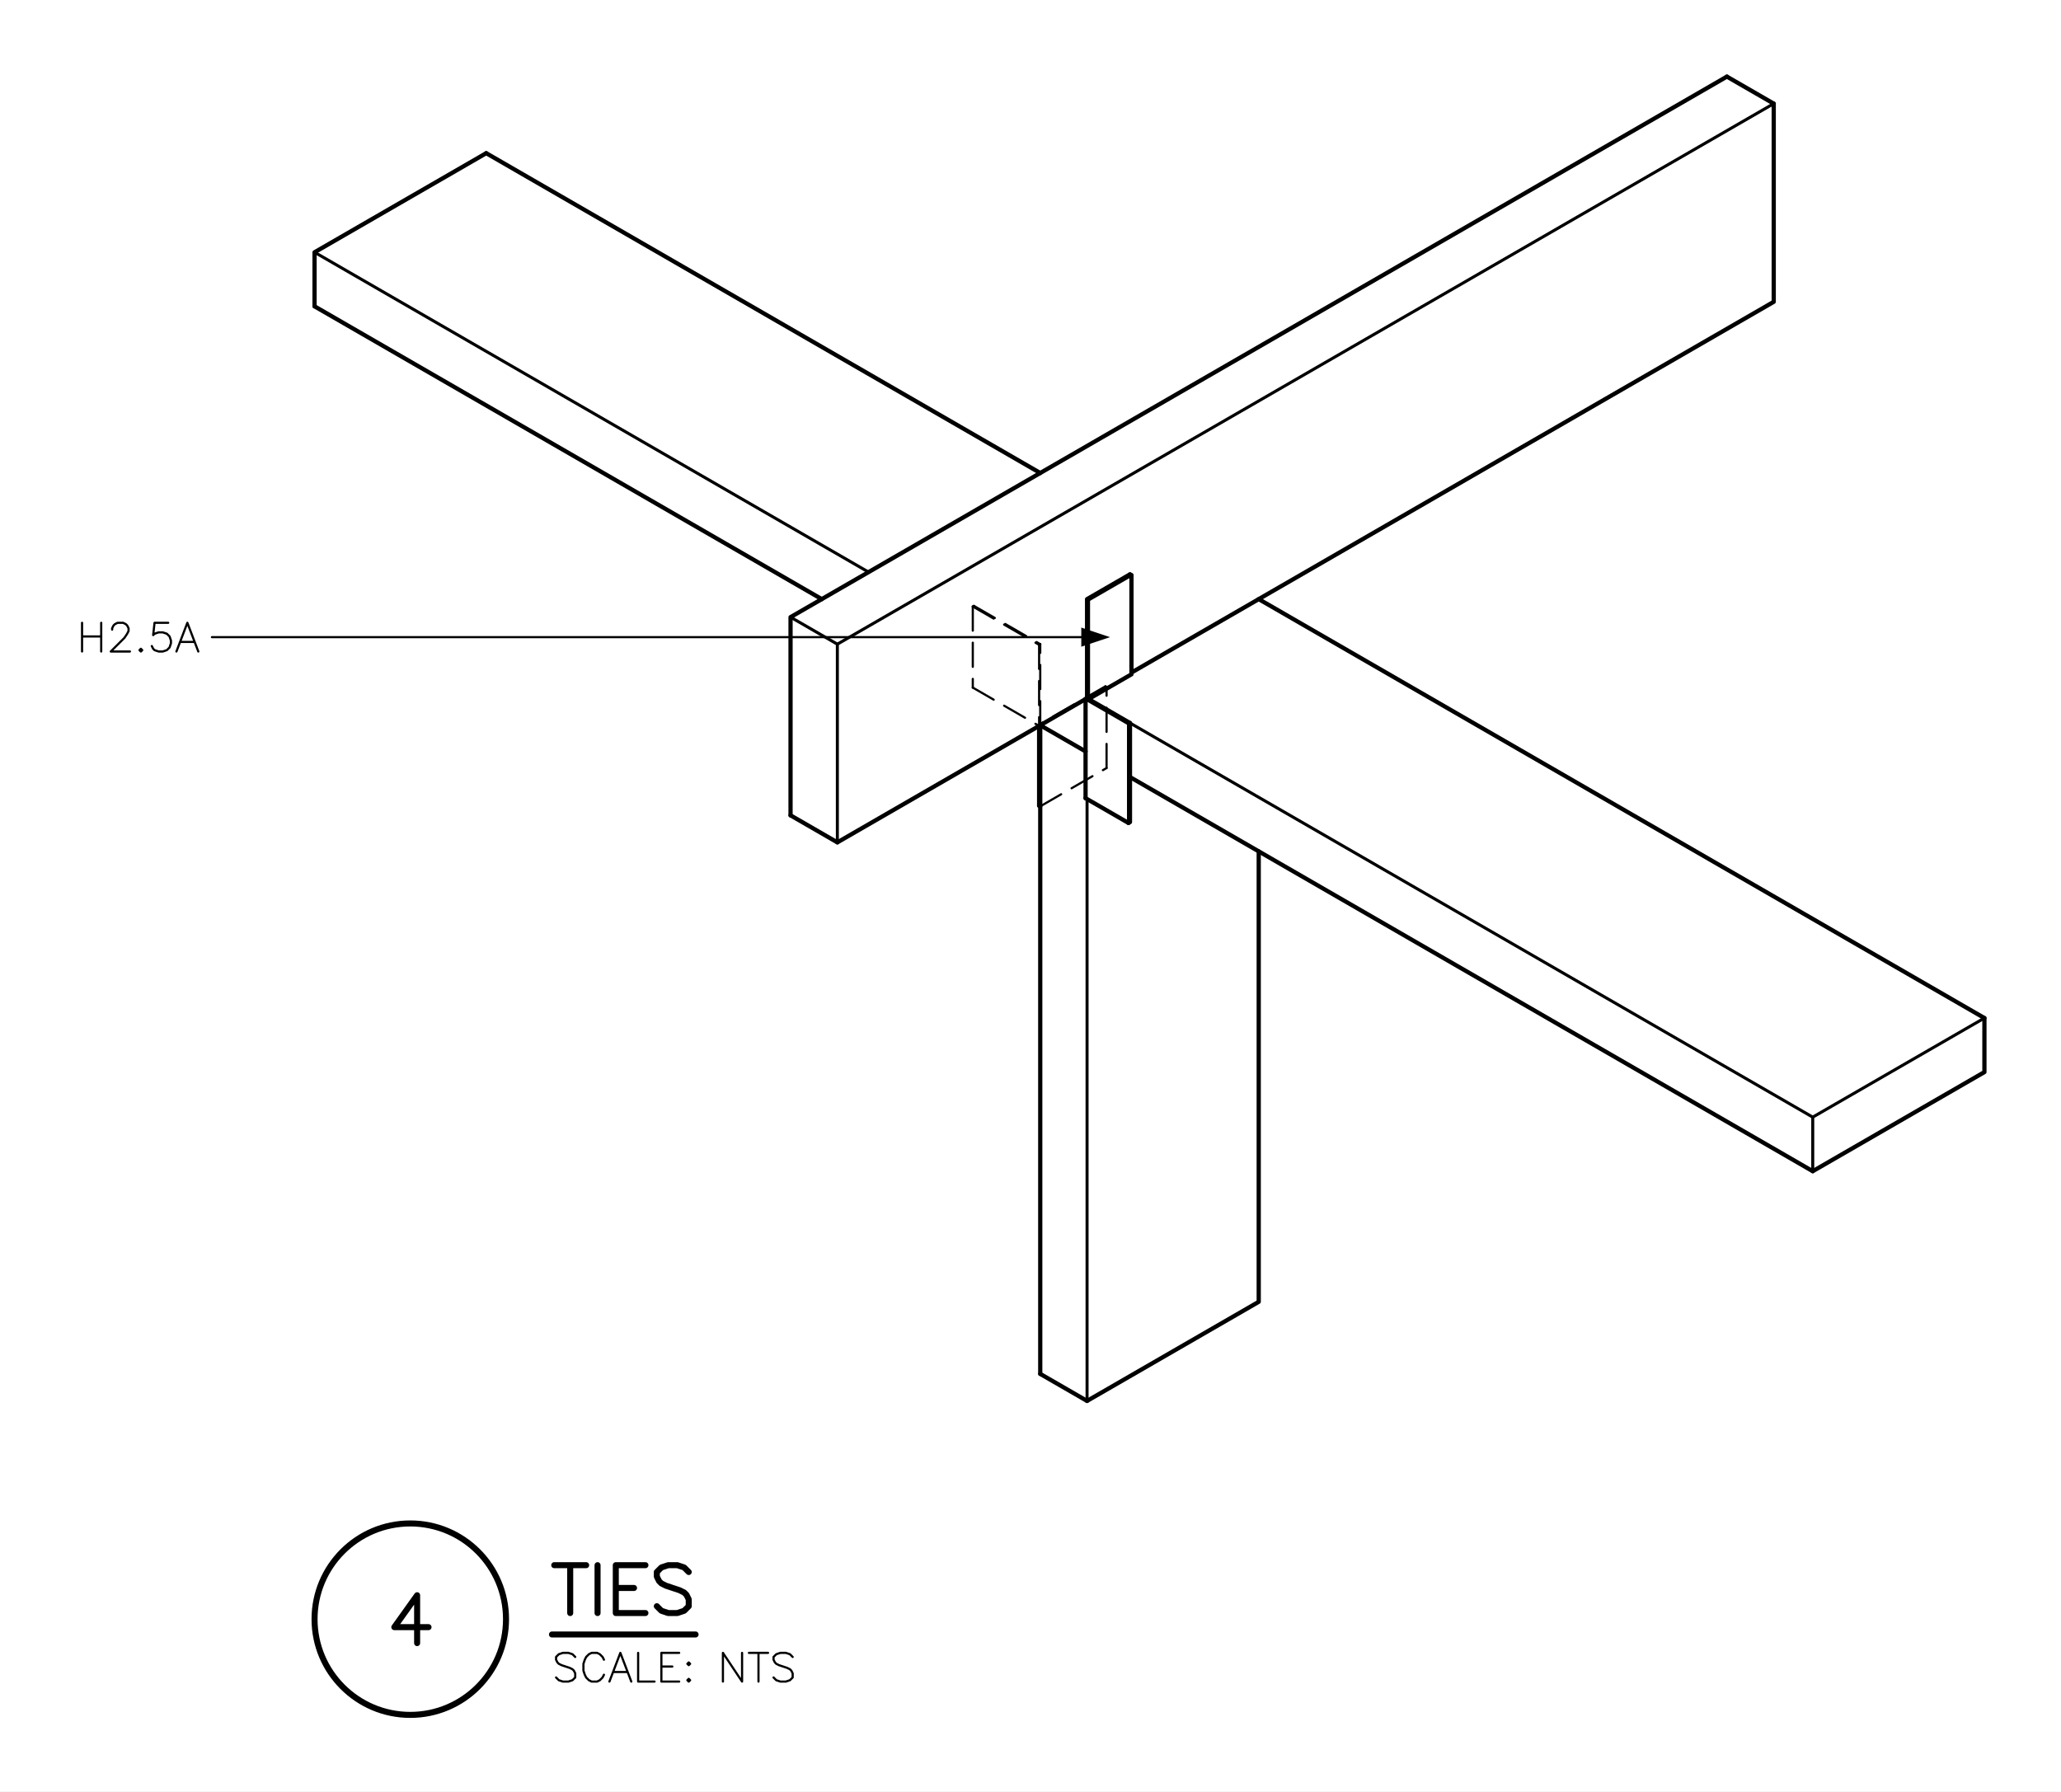
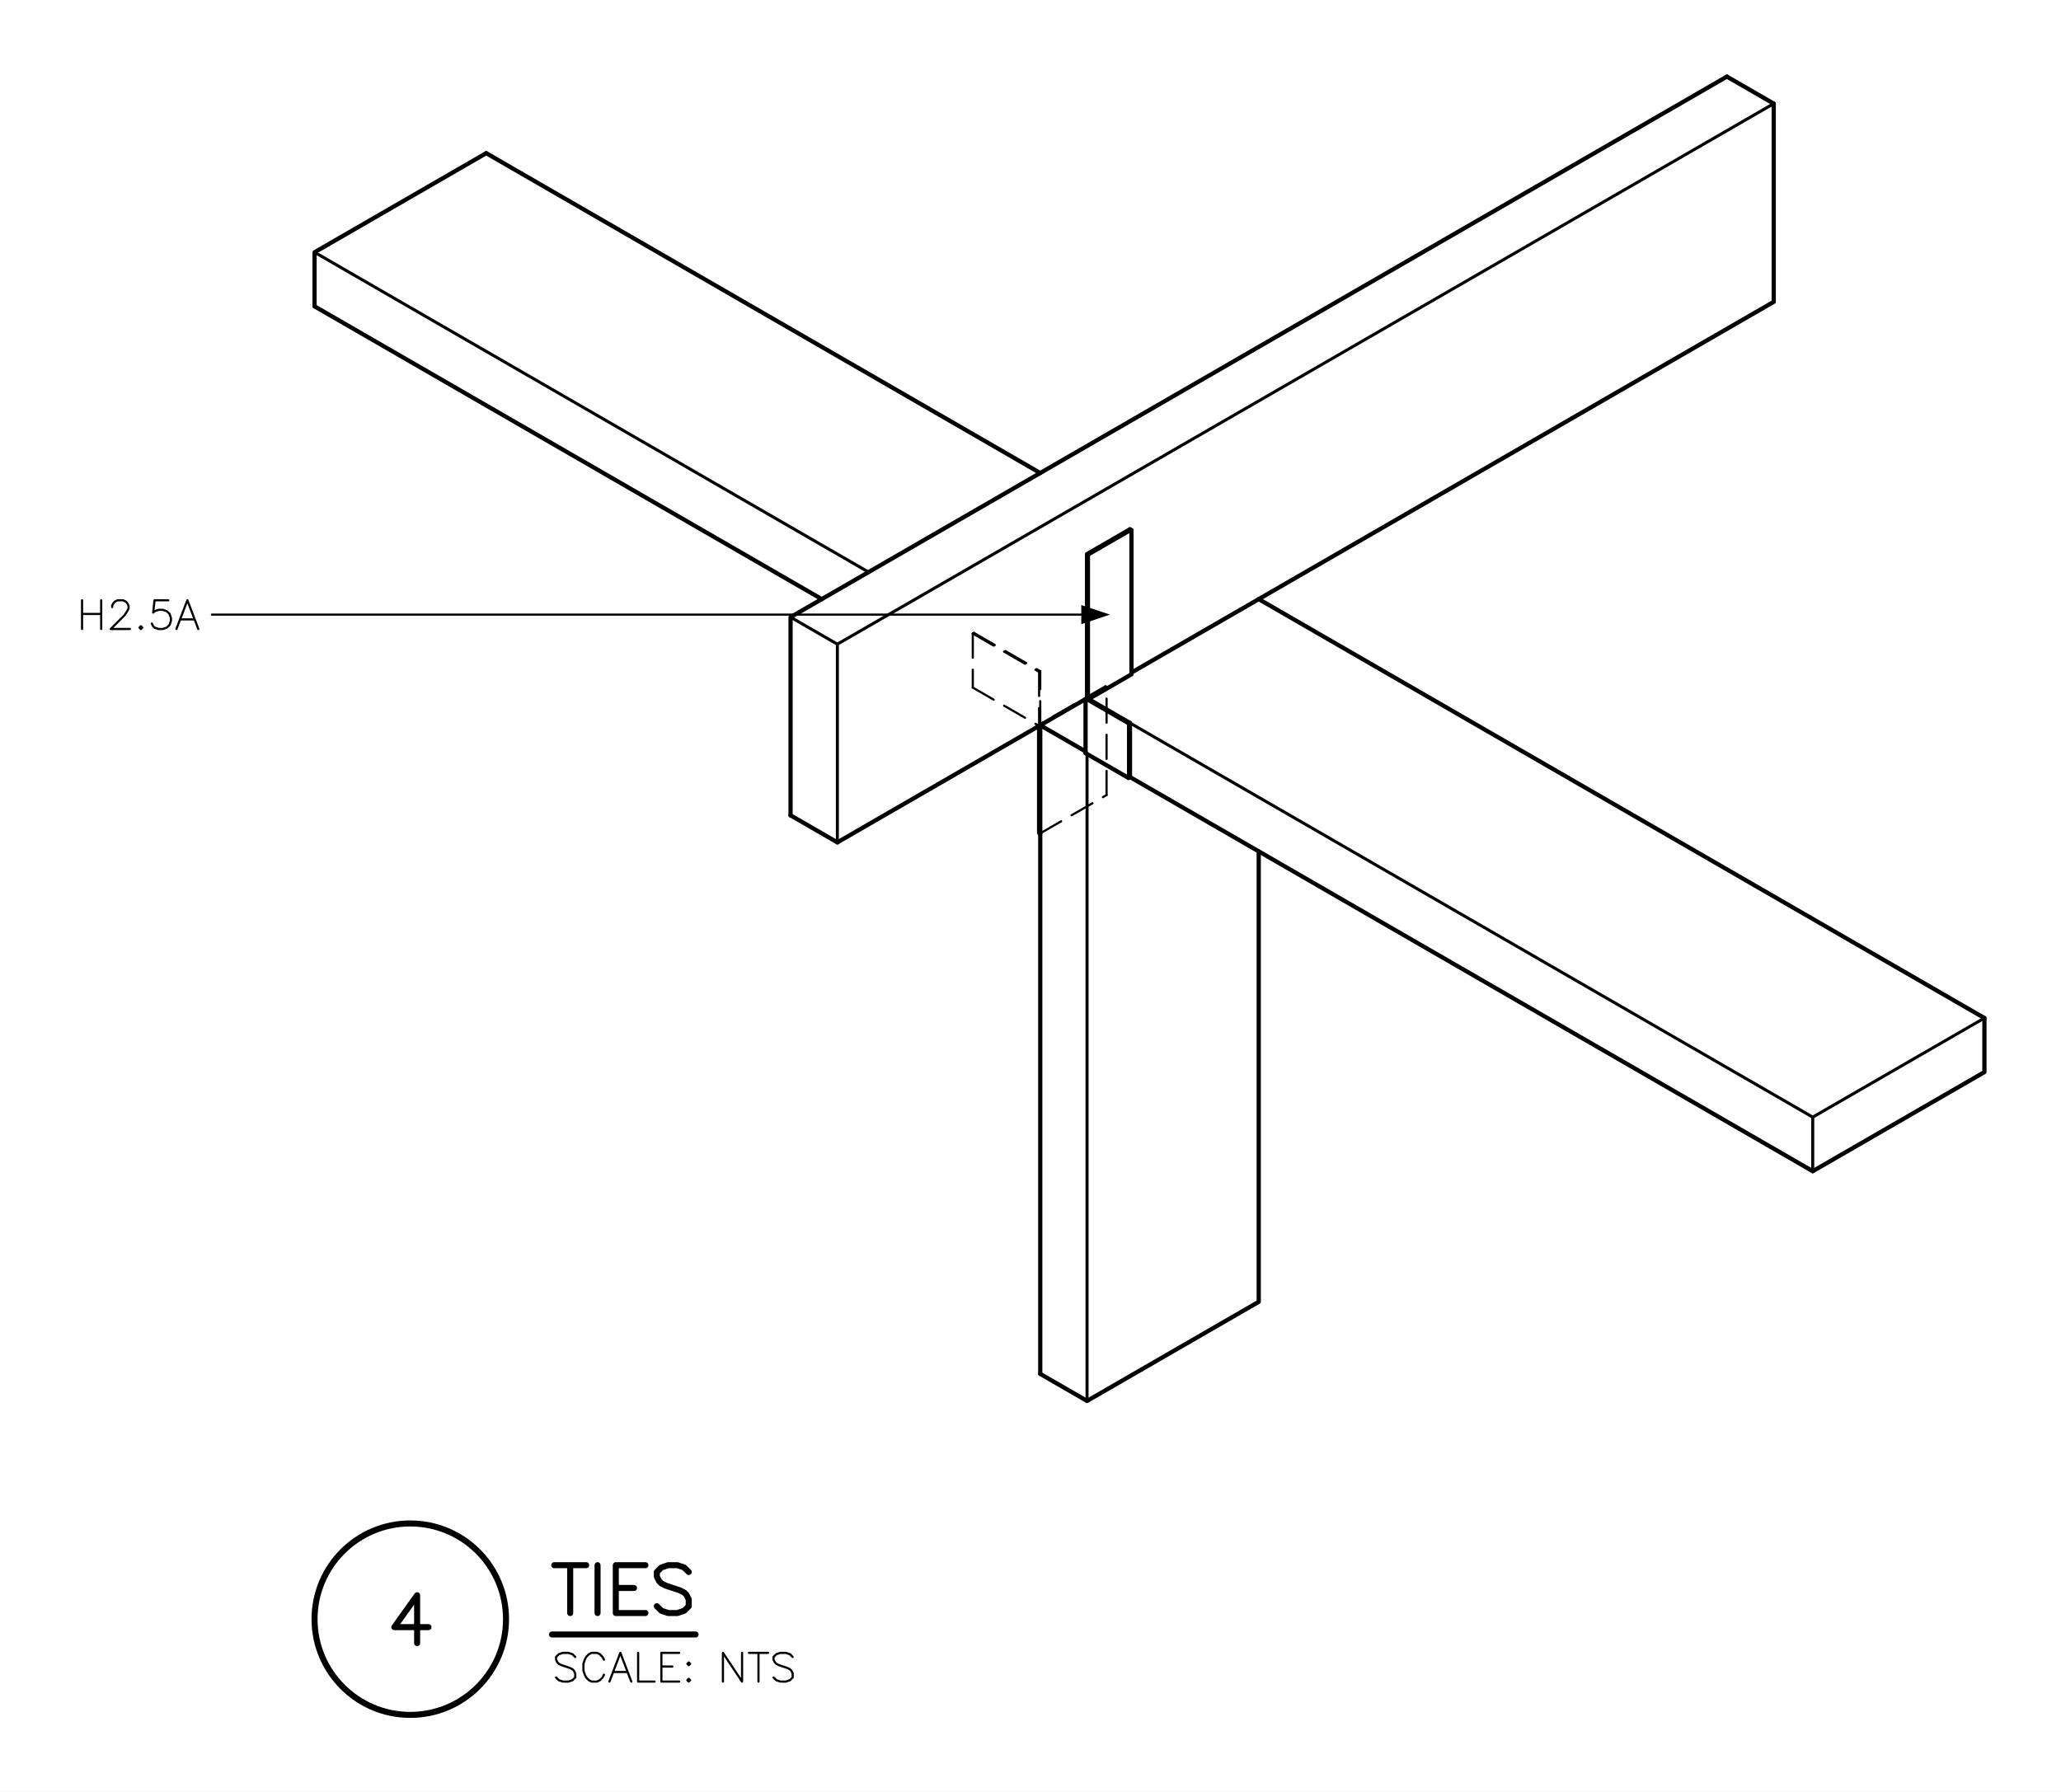
<svg xmlns="http://www.w3.org/2000/svg" width="6.728in" height="5.849in" viewBox="0 0 645.855 561.459">
  <rect width="100%" height="100%" fill="#fff" />
  <g id="S-DETL-BYND">
    <g data-src="plate">
      <path d="M621.855 319.059L568.059 350.118L568.059 367.059" fill="none" stroke="#000" stroke-linecap="round" stroke-linejoin="round" stroke-width="0.945" />
      <path d="M98.571 79.059L272.184 179.294" fill="none" stroke="#000" stroke-linecap="round" stroke-linejoin="round" stroke-width="0.945" />
      <path d="M340.651 218.824L568.059 350.118" fill="none" stroke="#000" stroke-linecap="round" stroke-linejoin="round" stroke-width="0.945" />
    </g>
    <g data-src="wall">
-       <path d="M340.651 250.422L340.651 439.059" fill="none" stroke="#000" stroke-linecap="round" stroke-linejoin="round" stroke-width="0.945" />
+       <path d="M340.651 236.305L340.651 439.059" fill="none" stroke="#000" stroke-linecap="round" stroke-linejoin="round" stroke-width="0.945" />
      <path d="M325.98 227.294L340.183 235.495" fill="none" stroke="#000" stroke-linecap="round" stroke-linejoin="round" stroke-width="0.945" />
    </g>
    <g data-src="rafter">
      <path d="M555.833 32.471L262.403 201.882L262.403 264" fill="none" stroke="#000" stroke-linecap="round" stroke-linejoin="round" stroke-width="0.945" />
      <path d="M247.732 193.412L262.403 201.882" fill="none" stroke="#000" stroke-linecap="round" stroke-linejoin="round" stroke-width="0.945" />
    </g>
    <g data-src="h25">
-       <path d="M354.567 180.27L341.119 188.035L341.119 219.093" fill="none" stroke="#000" stroke-linecap="round" stroke-linejoin="round" stroke-width="0.945" />
-       <path d="M340.651 187.765L341.119 188.035" fill="none" stroke="#000" stroke-linecap="round" stroke-linejoin="round" stroke-width="0.945" />
-       <path d="M354.1 226.588L353.632 226.858L353.632 257.917" fill="none" stroke="#000" stroke-linecap="round" stroke-linejoin="round" stroke-width="0.945" />
+       <path d="M354.567 166.152L341.119 173.917L341.119 219.093" fill="none" stroke="#000" stroke-linecap="round" stroke-linejoin="round" stroke-width="0.945" />
+       <path d="M340.651 173.647L341.119 173.917" fill="none" stroke="#000" stroke-linecap="round" stroke-linejoin="round" stroke-width="0.945" />
+       <path d="M354.1 226.588L353.632 226.858L353.632 243.799" fill="none" stroke="#000" stroke-linecap="round" stroke-linejoin="round" stroke-width="0.945" />
      <path d="M340.183 219.093L353.632 226.858" fill="none" stroke="#000" stroke-linecap="round" stroke-linejoin="round" stroke-width="0.945" />
    </g>
    <g data-src="rsp">
-       <path d="M325.98 227.294L325.98 252.706" fill="none" stroke="#000" stroke-linecap="round" stroke-linejoin="round" stroke-width="0.945" />
+       <path d="M325.98 227.294L325.98 261.176" fill="none" stroke="#000" stroke-linecap="round" stroke-linejoin="round" stroke-width="0.945" />
    </g>
  </g>
  <g id="S-DETL-CUT">
    <g data-src="plate">
      <path d="M568.059 367.059L621.855 336L621.855 319.059" fill="none" stroke="#000" stroke-linecap="round" stroke-linejoin="round" stroke-width="1.323" />
      <path d="M152.367 48L98.571 79.059L98.571 96" fill="none" stroke="#000" stroke-linecap="round" stroke-linejoin="round" stroke-width="1.323" />
      <path d="M98.571 96L257.513 187.765" fill="none" stroke="#000" stroke-linecap="round" stroke-linejoin="round" stroke-width="1.323" />
      <path d="M325.98 227.294L340.183 235.495" fill="none" stroke="#000" stroke-linecap="round" stroke-linejoin="round" stroke-width="1.323" />
      <path d="M354.1 243.529L568.059 367.059" fill="none" stroke="#000" stroke-linecap="round" stroke-linejoin="round" stroke-width="1.323" />
      <path d="M152.367 48L325.98 148.235" fill="none" stroke="#000" stroke-linecap="round" stroke-linejoin="round" stroke-width="1.323" />
      <path d="M394.446 187.765L621.855 319.059" fill="none" stroke="#000" stroke-linecap="round" stroke-linejoin="round" stroke-width="1.323" />
    </g>
    <g data-src="wall">
      <path d="M340.651 439.059L394.446 408L394.446 266.824" fill="none" stroke="#000" stroke-linecap="round" stroke-linejoin="round" stroke-width="1.323" />
      <path d="M325.98 227.294L325.98 430.588" fill="none" stroke="#000" stroke-linecap="round" stroke-linejoin="round" stroke-width="1.323" />
      <path d="M325.98 430.588L340.651 439.059" fill="none" stroke="#000" stroke-linecap="round" stroke-linejoin="round" stroke-width="1.323" />
    </g>
    <g data-src="rafter">
      <path d="M262.403 264L340.651 218.824" fill="none" stroke="#000" stroke-linecap="round" stroke-linejoin="round" stroke-width="1.323" />
      <path d="M354.567 210.789L555.833 94.588L555.833 32.471" fill="none" stroke="#000" stroke-linecap="round" stroke-linejoin="round" stroke-width="1.323" />
      <path d="M541.161 24L247.732 193.412L247.732 255.529" fill="none" stroke="#000" stroke-linecap="round" stroke-linejoin="round" stroke-width="1.323" />
      <path d="M247.732 255.529L262.403 264" fill="none" stroke="#000" stroke-linecap="round" stroke-linejoin="round" stroke-width="1.323" />
      <path d="M541.161 24L555.833 32.471" fill="none" stroke="#000" stroke-linecap="round" stroke-linejoin="round" stroke-width="1.323" />
    </g>
    <g data-src="h25">
-       <path d="M341.119 219.093L354.567 211.329L354.567 180.27" fill="none" stroke="#000" stroke-linecap="round" stroke-linejoin="round" stroke-width="1.323" />
-       <path d="M354.1 180L340.651 187.765L340.651 218.824" fill="none" stroke="#000" stroke-linecap="round" stroke-linejoin="round" stroke-width="1.323" />
+       <path d="M341.119 219.093L354.567 211.329L354.567 166.152" fill="none" stroke="#000" stroke-linecap="round" stroke-linejoin="round" stroke-width="1.323" />
+       <path d="M354.1 165.882L340.651 173.647L340.651 218.824" fill="none" stroke="#000" stroke-linecap="round" stroke-linejoin="round" stroke-width="1.323" />
      <path d="M340.651 218.824L341.119 219.093" fill="none" stroke="#000" stroke-linecap="round" stroke-linejoin="round" stroke-width="1.323" />
-       <path d="M354.1 180L354.567 180.27" fill="none" stroke="#000" stroke-linecap="round" stroke-linejoin="round" stroke-width="1.323" />
-       <path d="M340.651 218.824L340.183 219.093L340.183 250.152" fill="none" stroke="#000" stroke-linecap="round" stroke-linejoin="round" stroke-width="1.323" />
-       <path d="M353.632 257.917L354.1 257.647L354.1 226.588" fill="none" stroke="#000" stroke-linecap="round" stroke-linejoin="round" stroke-width="1.323" />
+       <path d="M354.1 165.882L354.567 166.152" fill="none" stroke="#000" stroke-linecap="round" stroke-linejoin="round" stroke-width="1.323" />
+       <path d="M340.651 218.824L340.183 219.093L340.183 236.035" fill="none" stroke="#000" stroke-linecap="round" stroke-linejoin="round" stroke-width="1.323" />
+       <path d="M353.632 243.799L354.1 243.529L354.1 226.588" fill="none" stroke="#000" stroke-linecap="round" stroke-linejoin="round" stroke-width="1.323" />
      <path d="M340.651 218.824L354.1 226.588" fill="none" stroke="#000" stroke-linecap="round" stroke-linejoin="round" stroke-width="1.323" />
-       <path d="M340.183 250.152L353.632 257.917" fill="none" stroke="#000" stroke-linecap="round" stroke-linejoin="round" stroke-width="1.323" />
+       <path d="M340.183 236.035L353.632 243.799" fill="none" stroke="#000" stroke-linecap="round" stroke-linejoin="round" stroke-width="1.323" />
    </g>
    <g data-src="rsp">
-       <path d="M325.628 227.497L325.628 252.503" fill="none" stroke="#000" stroke-linecap="round" stroke-linejoin="round" stroke-width="1.323" />
-       <path d="M325.628 252.503L325.98 252.706" fill="none" stroke="#000" stroke-linecap="round" stroke-linejoin="round" stroke-width="1.323" />
+       <path d="M325.628 227.497L325.628 260.974" fill="none" stroke="#000" stroke-linecap="round" stroke-linejoin="round" stroke-width="1.323" />
+       <path d="M325.628 260.974L325.98 261.176" fill="none" stroke="#000" stroke-linecap="round" stroke-linejoin="round" stroke-width="1.323" />
    </g>
  </g>
  <g id="S-DETL-HIDN">
    <g data-src="rsp">
-       <path d="M325.98 252.706L346.764 240.706" fill="none" stroke="#000" stroke-linecap="round" stroke-linejoin="round" stroke-width="0.68" stroke-dasharray="7.559 3.78" />
-       <path d="M346.764 240.706L346.764 215.294" fill="none" stroke="#000" stroke-linecap="round" stroke-linejoin="round" stroke-width="0.68" stroke-dasharray="7.559 3.78" />
+       <path d="M325.98 261.176L346.764 249.176" fill="none" stroke="#000" stroke-linecap="round" stroke-linejoin="round" stroke-width="0.68" stroke-dasharray="7.559 3.78" />
+       <path d="M346.764 249.176L346.764 215.294" fill="none" stroke="#000" stroke-linecap="round" stroke-linejoin="round" stroke-width="0.68" stroke-dasharray="7.559 3.78" />
      <path d="M346.764 215.294L325.98 227.294" fill="none" stroke="#000" stroke-linecap="round" stroke-linejoin="round" stroke-width="0.68" stroke-dasharray="7.559 3.78" />
      <path d="M346.413 215.091L325.98 226.889" fill="none" stroke="#000" stroke-linecap="round" stroke-linejoin="round" stroke-width="0.68" stroke-dasharray="7.559 3.78" />
      <path d="M346.413 215.091L346.764 215.294" fill="none" stroke="#000" stroke-linecap="round" stroke-linejoin="round" stroke-width="0.68" stroke-dasharray="7.559 3.78" />
-       <path d="M325.98 201.882L325.628 202.085" fill="none" stroke="#000" stroke-linecap="round" stroke-linejoin="round" stroke-width="0.68" stroke-dasharray="7.559 3.78" />
-       <path d="M305.195 189.882L304.844 190.085" fill="none" stroke="#000" stroke-linecap="round" stroke-linejoin="round" stroke-width="0.68" stroke-dasharray="7.559 3.78" />
-       <path d="M325.628 202.085L325.628 227.497" fill="none" stroke="#000" stroke-linecap="round" stroke-linejoin="round" stroke-width="0.68" stroke-dasharray="7.559 3.78" />
-       <path d="M304.844 190.085L304.844 215.497" fill="none" stroke="#000" stroke-linecap="round" stroke-linejoin="round" stroke-width="0.68" stroke-dasharray="7.559 3.78" />
+       <path d="M325.98 210.353L325.628 210.556" fill="none" stroke="#000" stroke-linecap="round" stroke-linejoin="round" stroke-width="0.68" stroke-dasharray="7.559 3.78" />
+       <path d="M305.195 198.353L304.844 198.556" fill="none" stroke="#000" stroke-linecap="round" stroke-linejoin="round" stroke-width="0.68" stroke-dasharray="7.559 3.78" />
+       <path d="M325.628 210.556L325.628 227.497" fill="none" stroke="#000" stroke-linecap="round" stroke-linejoin="round" stroke-width="0.68" stroke-dasharray="7.559 3.78" />
+       <path d="M304.844 198.556L304.844 215.497" fill="none" stroke="#000" stroke-linecap="round" stroke-linejoin="round" stroke-width="0.68" stroke-dasharray="7.559 3.78" />
      <path d="M325.628 227.497L325.98 227.294" fill="none" stroke="#000" stroke-linecap="round" stroke-linejoin="round" stroke-width="0.68" stroke-dasharray="7.559 3.78" />
-       <path d="M325.98 227.294L325.98 201.882" fill="none" stroke="#000" stroke-linecap="round" stroke-linejoin="round" stroke-width="0.68" stroke-dasharray="7.559 3.78" />
-       <path d="M305.195 189.882L325.98 201.882" fill="none" stroke="#000" stroke-linecap="round" stroke-linejoin="round" stroke-width="0.68" stroke-dasharray="7.559 3.78" />
-       <path d="M304.844 190.085L325.628 202.085" fill="none" stroke="#000" stroke-linecap="round" stroke-linejoin="round" stroke-width="0.68" stroke-dasharray="7.559 3.78" />
+       <path d="M325.98 227.294L325.98 210.353" fill="none" stroke="#000" stroke-linecap="round" stroke-linejoin="round" stroke-width="0.68" stroke-dasharray="7.559 3.78" />
+       <path d="M305.195 198.353L325.98 210.353" fill="none" stroke="#000" stroke-linecap="round" stroke-linejoin="round" stroke-width="0.68" stroke-dasharray="7.559 3.78" />
+       <path d="M304.844 198.556L325.628 210.556" fill="none" stroke="#000" stroke-linecap="round" stroke-linejoin="round" stroke-width="0.68" stroke-dasharray="7.559 3.78" />
      <path d="M304.844 215.497L325.628 227.497" fill="none" stroke="#000" stroke-linecap="round" stroke-linejoin="round" stroke-width="0.68" stroke-dasharray="7.559 3.78" />
    </g>
  </g>
  <g id="S-ANNO-NOTE">
    <g data-src="n1">
-       <path d="M25.714 195.182L25.714 204.182M31.714 195.182L31.714 204.182M25.714 199.467L31.714 199.467M35.143 197.325L35.143 196.896L35.571 196.039L36 195.61L36.857 195.182L38.571 195.182L39.429 195.61L39.857 196.039L40.286 196.896L40.286 197.753L39.857 198.61L39 199.896L34.714 204.182L40.714 204.182M44.143 203.325L43.714 203.753L44.143 204.182L44.571 203.753L44.143 203.325M52.714 195.182L48.429 195.182L48 199.039L48.429 198.61L49.714 198.182L51 198.182L52.286 198.61L53.143 199.467L53.571 200.753L53.571 201.61L53.143 202.896L52.286 203.753L51 204.182L49.714 204.182L48.429 203.753L48 203.325L47.571 202.467M58.714 195.182L55.286 204.182M58.714 195.182L62.143 204.182M56.571 201.182L60.857 201.182" fill="none" stroke="#000" stroke-linecap="round" stroke-linejoin="round" stroke-width="0.68" />
-       <path d="M66.411 199.682L78.411 199.682L338.843 199.682" fill="none" stroke="#000" stroke-linecap="round" stroke-linejoin="round" stroke-width="0.68" />
-       <path d="M347.843 199.682L338.843 196.682L338.843 202.682L347.843 199.682Z" fill="#000" fill-rule="evenodd" stroke="none" />
+       <path d="M25.714 188.123L25.714 197.123M31.714 188.123L31.714 197.123M25.714 192.409L31.714 192.409M35.143 190.266L35.143 189.837L35.571 188.98L36 188.551L36.857 188.123L38.571 188.123L39.429 188.551L39.857 188.98L40.286 189.837L40.286 190.694L39.857 191.551L39 192.837L34.714 197.123L40.714 197.123M44.143 196.266L43.714 196.694L44.143 197.123L44.571 196.694L44.143 196.266M52.714 188.123L48.429 188.123L48 191.98L48.429 191.551L49.714 191.123L51 191.123L52.286 191.551L53.143 192.409L53.571 193.694L53.571 194.551L53.143 195.837L52.286 196.694L51 197.123L49.714 197.123L48.429 196.694L48 196.266L47.571 195.409M58.714 188.123L55.286 197.123M58.714 188.123L62.143 197.123M56.571 194.123L60.857 194.123" fill="none" stroke="#000" stroke-linecap="round" stroke-linejoin="round" stroke-width="0.68" />
+       <path d="M66.411 192.623L78.411 192.623L338.843 192.623" fill="none" stroke="#000" stroke-linecap="round" stroke-linejoin="round" stroke-width="0.68" />
+       <path d="M347.843 192.623L338.843 189.623L338.843 195.623L347.843 192.623Z" fill="#000" fill-rule="evenodd" stroke="none" />
    </g>
  </g>
  <g id="S-ANNO-TTLB">
    <g data-src="title:I">
      <path d="M98.571 507.459A30 30 0 0 1 158.571 507.459A30 30 0 0 1 98.571 507.459Z" fill="none" stroke="#000" stroke-linecap="round" stroke-linejoin="round" stroke-width="1.89" />
      <path d="M130.714 499.959L123.571 509.959L134.286 509.959M130.714 499.959L130.714 514.959" fill="none" stroke="#000" stroke-linecap="round" stroke-linejoin="round" stroke-width="1.89" />
      <path d="M178.686 490.539L178.686 505.539M173.686 490.539L183.686 490.539M187.257 490.539L187.257 505.539M192.971 490.539L192.971 505.539M192.971 490.539L202.257 490.539M192.971 497.682L198.686 497.682M192.971 505.539L202.257 505.539M215.829 492.682L214.4 491.253L212.257 490.539L209.4 490.539L207.257 491.253L205.829 492.682L205.829 494.11L206.543 495.539L207.257 496.253L208.686 496.967L212.971 498.396L214.4 499.11L215.114 499.825L215.829 501.253L215.829 503.396L214.4 504.825L212.257 505.539L209.4 505.539L207.257 504.825L205.829 503.396" fill="none" stroke="#000" stroke-linecap="round" stroke-linejoin="round" stroke-width="1.89" />
      <path d="M172.971 512.259L217.971 512.259" fill="none" stroke="#000" stroke-linecap="round" stroke-linejoin="round" stroke-width="1.89" />
      <path d="M180.257 519.305L179.4 518.447L178.114 518.019L176.4 518.019L175.114 518.447L174.257 519.305L174.257 520.162L174.686 521.019L175.114 521.447L175.971 521.876L178.543 522.733L179.4 523.162L179.829 523.59L180.257 524.447L180.257 525.733L179.4 526.59L178.114 527.019L176.4 527.019L175.114 526.59L174.257 525.733M189.257 520.162L188.829 519.305L187.971 518.447L187.114 518.019L185.4 518.019L184.543 518.447L183.686 519.305L183.257 520.162L182.829 521.447L182.829 523.59L183.257 524.876L183.686 525.733L184.543 526.59L185.4 527.019L187.114 527.019L187.971 526.59L188.829 525.733L189.257 524.876M194.4 518.019L190.971 527.019M194.4 518.019L197.829 527.019M192.257 524.019L196.543 524.019M199.971 518.019L199.971 527.019M199.971 527.019L205.114 527.019M207.257 518.019L207.257 527.019M207.257 518.019L212.829 518.019M207.257 522.305L210.686 522.305M207.257 527.019L212.829 527.019M215.829 521.019L215.4 521.447L215.829 521.876L216.257 521.447L215.829 521.019M215.829 526.162L215.4 526.59L215.829 527.019L216.257 526.59L215.829 526.162M226.543 518.019L226.543 527.019M226.543 518.019L232.543 527.019M232.543 518.019L232.543 527.019M237.686 518.019L237.686 527.019M234.686 518.019L240.686 518.019M248.4 519.305L247.543 518.447L246.257 518.019L244.543 518.019L243.257 518.447L242.4 519.305L242.4 520.162L242.829 521.019L243.257 521.447L244.114 521.876L246.686 522.733L247.543 523.162L247.971 523.59L248.4 524.447L248.4 525.733L247.543 526.59L246.257 527.019L244.543 527.019L243.257 526.59L242.4 525.733" fill="none" stroke="#000" stroke-linecap="round" stroke-linejoin="round" stroke-width="0.68" />
    </g>
  </g>
</svg>
